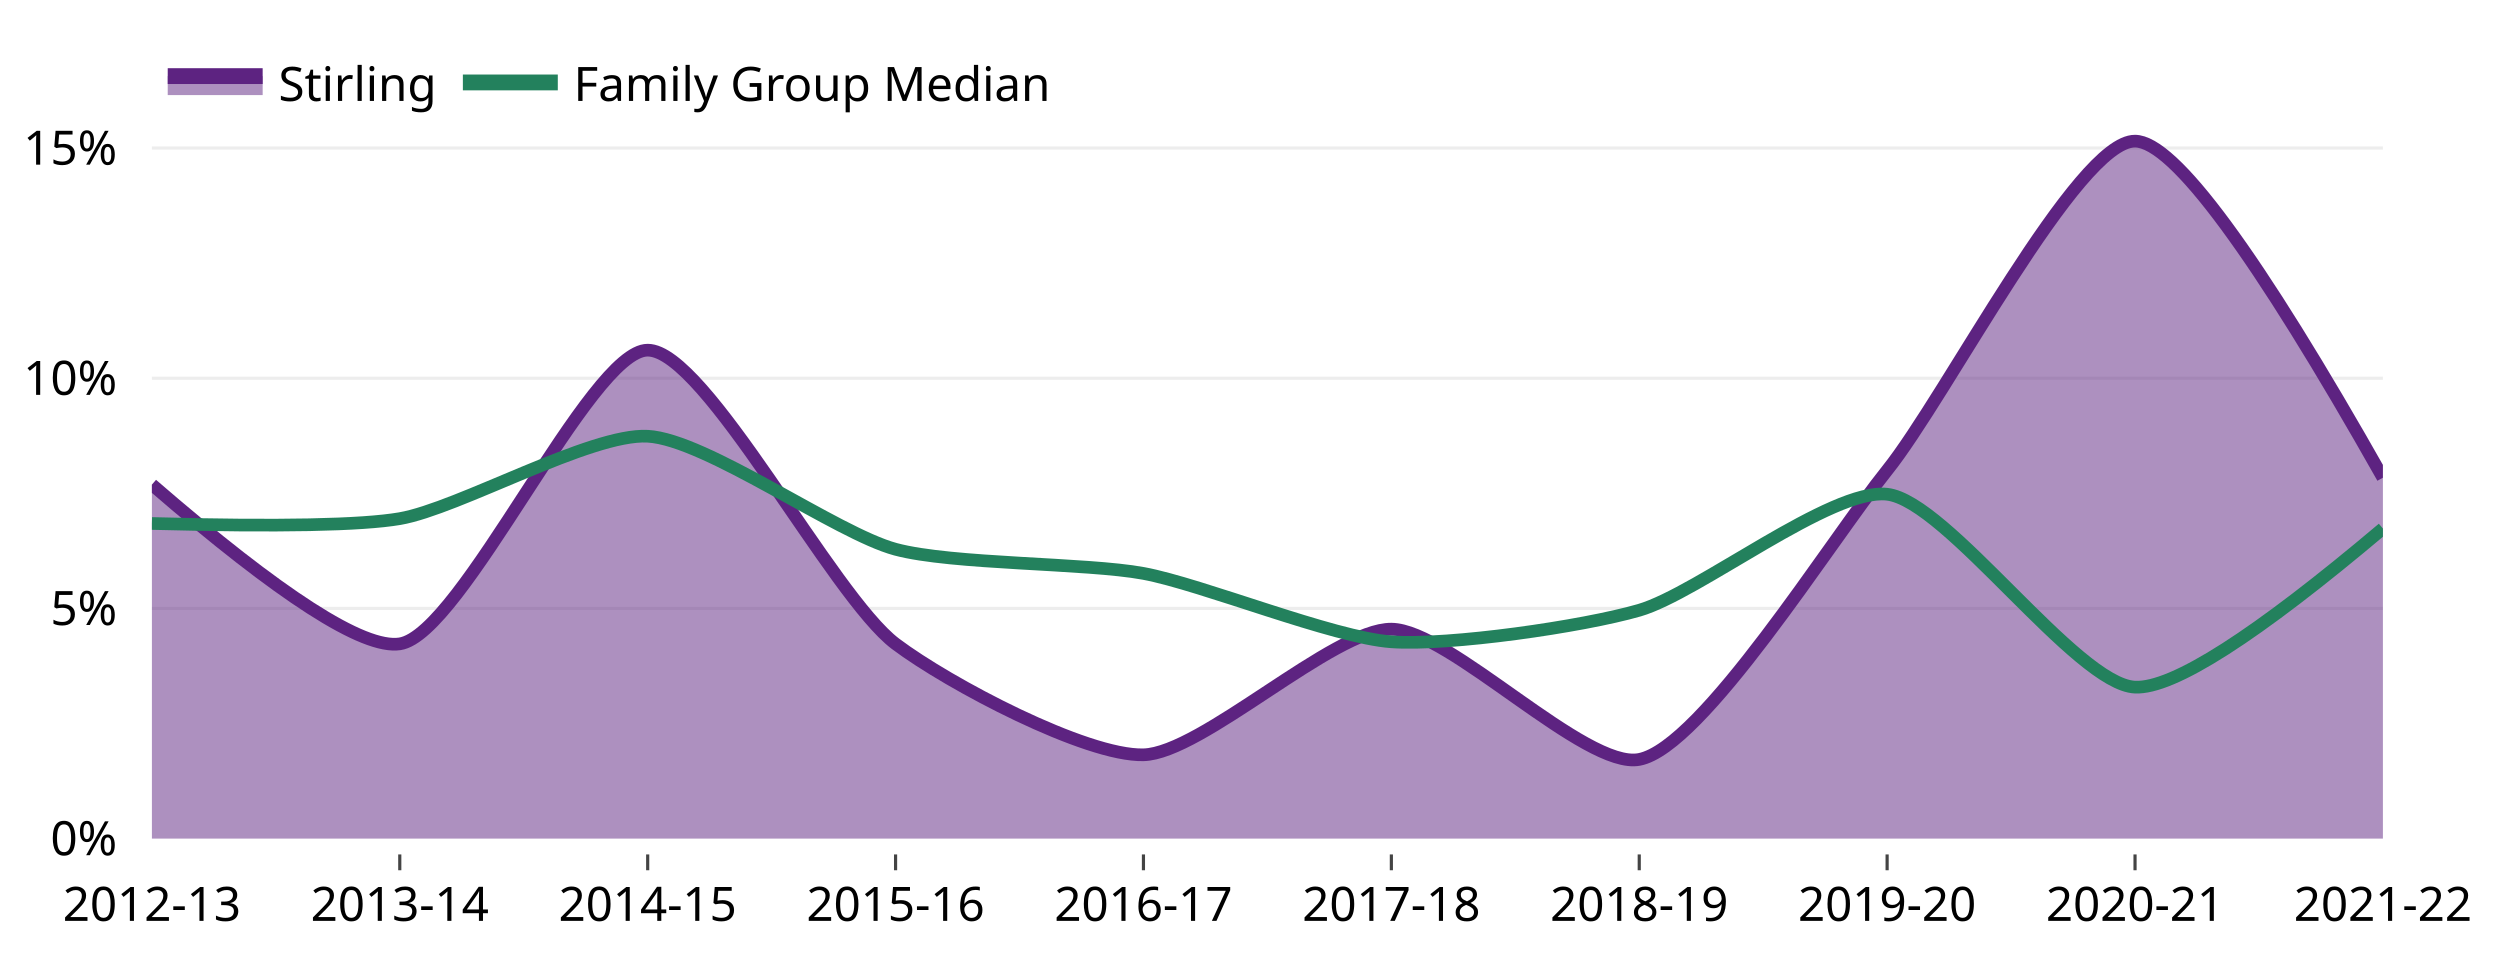
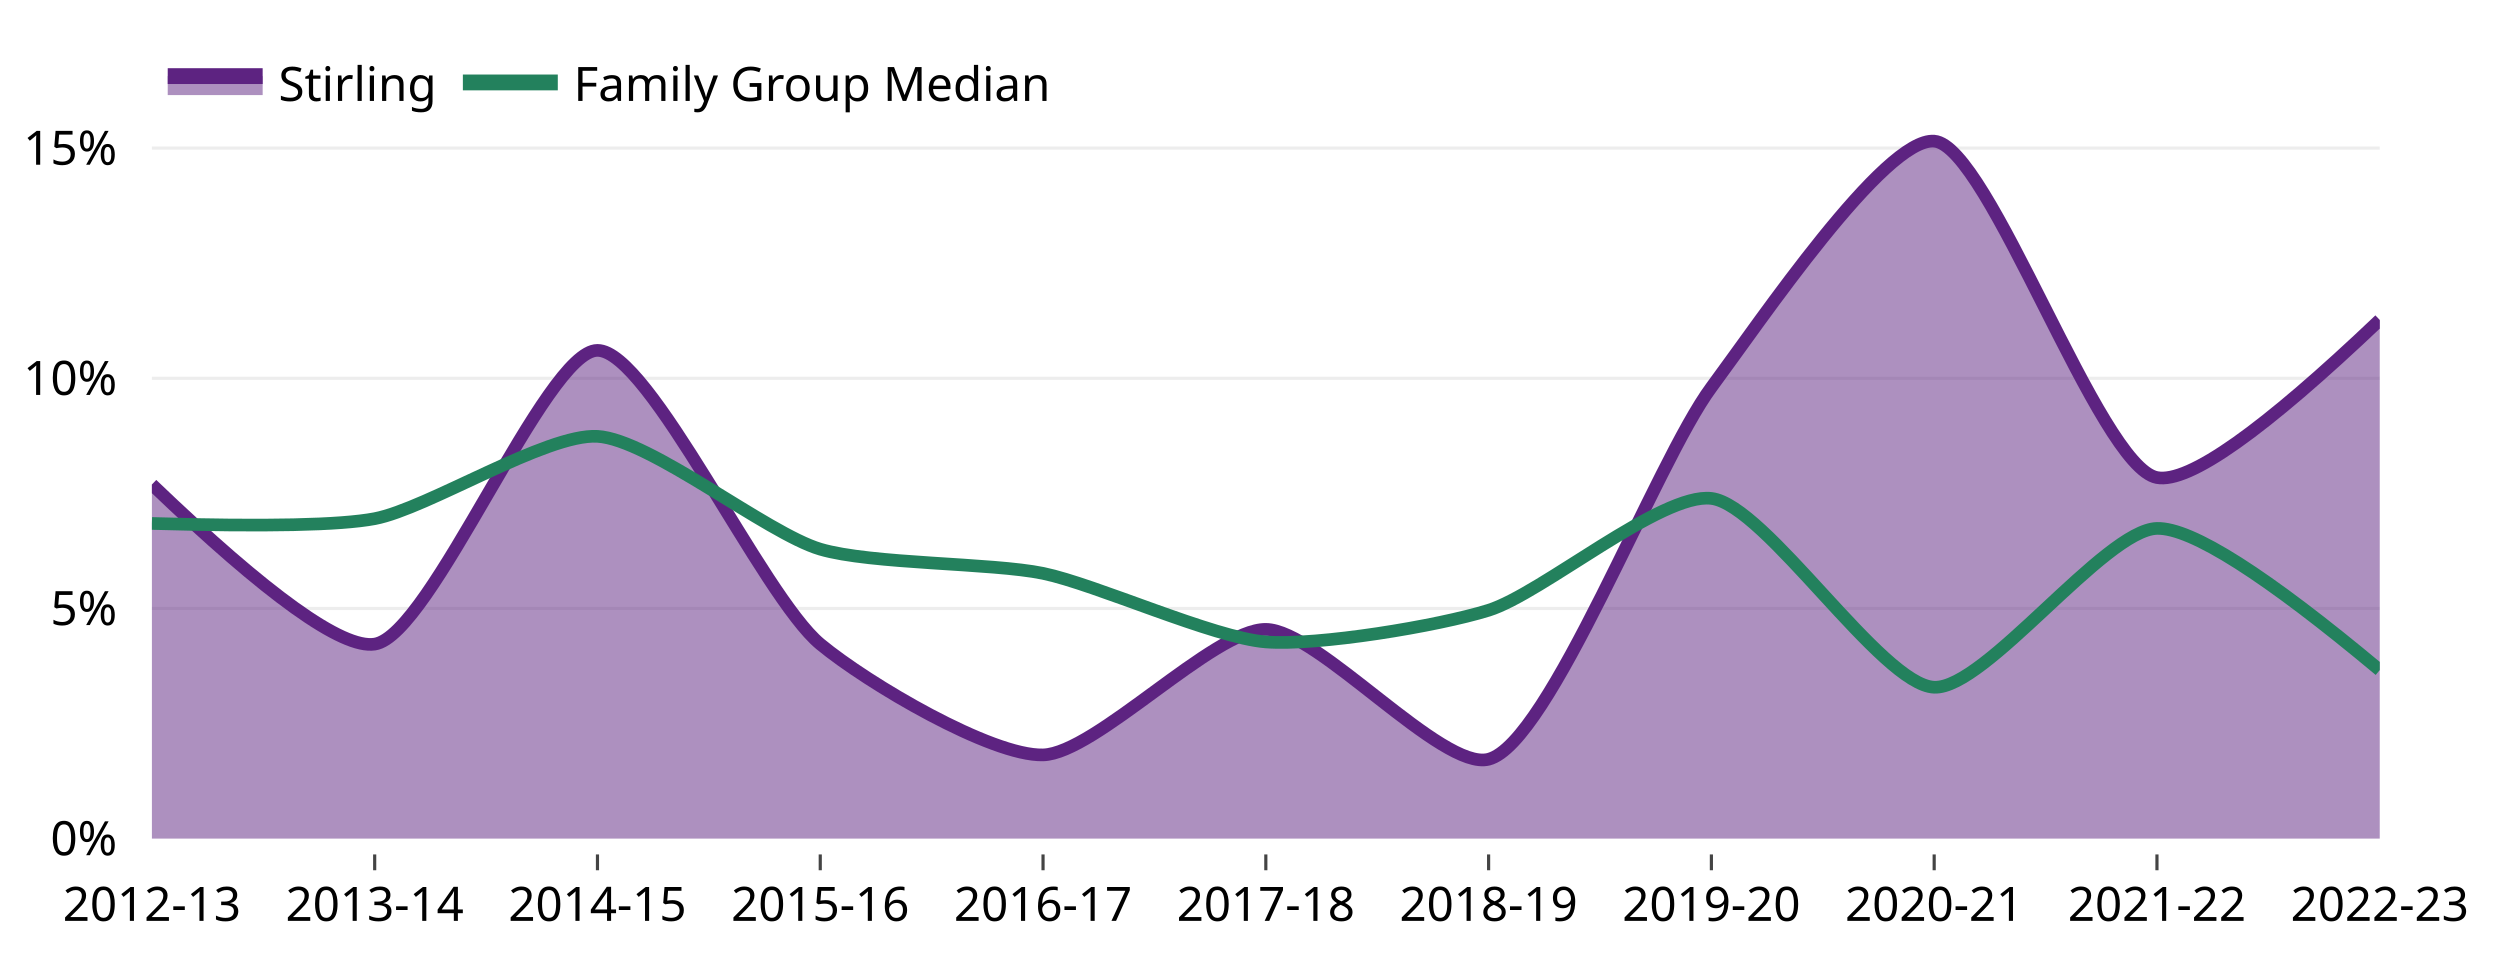
<svg xmlns="http://www.w3.org/2000/svg" class="main-svg" width="790" height="305" style="" viewBox="0 0 790 305">
  <rect x="0" y="0" width="790" height="305" style="fill: rgb(255, 255, 255); fill-opacity: 1;" />
-   <defs id="defs-7b23af">
+   <defs id="defs-f4bb25">
    <g class="clips">
-       <clipPath id="clip7b23afxyplot" class="plotclip">
-         <rect width="705" height="232" />
-       </clipPath>
-       <clipPath class="axesclip" id="clip7b23afx">
-         <rect x="48" y="0" width="705" height="305" />
-       </clipPath>
-       <clipPath class="axesclip" id="clip7b23afy">
+       <clipPath id="clipf4bb25xyplot" class="plotclip">
+         <rect width="704" height="232" />
+       </clipPath>
+       <clipPath class="axesclip" id="clipf4bb25x">
+         <rect x="48" y="0" width="704" height="305" />
+       </clipPath>
+       <clipPath class="axesclip" id="clipf4bb25y">
        <rect x="0" y="33" width="790" height="232" />
      </clipPath>
-       <clipPath class="axesclip" id="clip7b23afxy">
-         <rect x="48" y="33" width="705" height="232" />
+       <clipPath class="axesclip" id="clipf4bb25xy">
+         <rect x="48" y="33" width="704" height="232" />
      </clipPath>
    </g>
    <g class="gradients" />
    <g class="patterns" />
  </defs>
  <g class="bglayer">
-     <rect class="bg" x="38" y="23" width="725" height="252" style="fill: rgb(0, 0, 0); fill-opacity: 0; stroke-width: 0;" />
+     <rect class="bg" x="38" y="23" width="724" height="252" style="fill: rgb(0, 0, 0); fill-opacity: 0; stroke-width: 0;" />
  </g>
  <g class="layer-below">
    <g class="imagelayer" />
    <g class="shapelayer" />
  </g>
  <g class="cartesianlayer">
    <g class="subplot xy">
      <g class="layer-subplot">
        <g class="shapelayer" />
        <g class="imagelayer" />
      </g>
      <g class="minor-gridlayer">
        <g class="x" />
        <g class="y" />
      </g>
      <g class="gridlayer">
        <g class="x">
-           <path class="xgrid crisp" transform="translate(126.33,0)" d="M0,33v232" style="stroke: rgb(255, 255, 255); stroke-opacity: 1; stroke-width: 1px;" />
-           <path class="xgrid crisp" transform="translate(204.67,0)" d="M0,33v232" style="stroke: rgb(255, 255, 255); stroke-opacity: 1; stroke-width: 1px;" />
-           <path class="xgrid crisp" transform="translate(283,0)" d="M0,33v232" style="stroke: rgb(255, 255, 255); stroke-opacity: 1; stroke-width: 1px;" />
-           <path class="xgrid crisp" transform="translate(361.33,0)" d="M0,33v232" style="stroke: rgb(255, 255, 255); stroke-opacity: 1; stroke-width: 1px;" />
-           <path class="xgrid crisp" transform="translate(439.67,0)" d="M0,33v232" style="stroke: rgb(255, 255, 255); stroke-opacity: 1; stroke-width: 1px;" />
-           <path class="xgrid crisp" transform="translate(518,0)" d="M0,33v232" style="stroke: rgb(255, 255, 255); stroke-opacity: 1; stroke-width: 1px;" />
-           <path class="xgrid crisp" transform="translate(596.33,0)" d="M0,33v232" style="stroke: rgb(255, 255, 255); stroke-opacity: 1; stroke-width: 1px;" />
-           <path class="xgrid crisp" transform="translate(674.67,0)" d="M0,33v232" style="stroke: rgb(255, 255, 255); stroke-opacity: 1; stroke-width: 1px;" />
+           <path class="xgrid crisp" transform="translate(118.4,0)" d="M0,33v232" style="stroke: rgb(255, 255, 255); stroke-opacity: 1; stroke-width: 1px;" />
+           <path class="xgrid crisp" transform="translate(188.8,0)" d="M0,33v232" style="stroke: rgb(255, 255, 255); stroke-opacity: 1; stroke-width: 1px;" />
+           <path class="xgrid crisp" transform="translate(259.2,0)" d="M0,33v232" style="stroke: rgb(255, 255, 255); stroke-opacity: 1; stroke-width: 1px;" />
+           <path class="xgrid crisp" transform="translate(329.6,0)" d="M0,33v232" style="stroke: rgb(255, 255, 255); stroke-opacity: 1; stroke-width: 1px;" />
+           <path class="xgrid crisp" transform="translate(400,0)" d="M0,33v232" style="stroke: rgb(255, 255, 255); stroke-opacity: 1; stroke-width: 1px;" />
+           <path class="xgrid crisp" transform="translate(470.4,0)" d="M0,33v232" style="stroke: rgb(255, 255, 255); stroke-opacity: 1; stroke-width: 1px;" />
+           <path class="xgrid crisp" transform="translate(540.8,0)" d="M0,33v232" style="stroke: rgb(255, 255, 255); stroke-opacity: 1; stroke-width: 1px;" />
+           <path class="xgrid crisp" transform="translate(611.2,0)" d="M0,33v232" style="stroke: rgb(255, 255, 255); stroke-opacity: 1; stroke-width: 1px;" />
+           <path class="xgrid crisp" transform="translate(681.6,0)" d="M0,33v232" style="stroke: rgb(255, 255, 255); stroke-opacity: 1; stroke-width: 1px;" />
        </g>
        <g class="y">
-           <path class="ygrid crisp" transform="translate(0,192.26)" d="M48,0h705" style="stroke: rgb(237, 237, 237); stroke-opacity: 1; stroke-width: 1px;" />
-           <path class="ygrid crisp" transform="translate(0,119.52)" d="M48,0h705" style="stroke: rgb(237, 237, 237); stroke-opacity: 1; stroke-width: 1px;" />
-           <path class="ygrid crisp" transform="translate(0,46.78)" d="M48,0h705" style="stroke: rgb(237, 237, 237); stroke-opacity: 1; stroke-width: 1px;" />
+           <path class="ygrid crisp" transform="translate(0,192.27)" d="M48,0h704" style="stroke: rgb(237, 237, 237); stroke-opacity: 1; stroke-width: 1px;" />
+           <path class="ygrid crisp" transform="translate(0,119.54)" d="M48,0h704" style="stroke: rgb(237, 237, 237); stroke-opacity: 1; stroke-width: 1px;" />
+           <path class="ygrid crisp" transform="translate(0,46.8)" d="M48,0h704" style="stroke: rgb(237, 237, 237); stroke-opacity: 1; stroke-width: 1px;" />
        </g>
      </g>
      <g class="zerolinelayer">
-         <path class="yzl zl crisp" transform="translate(0,265)" d="M48,0h705" style="stroke: rgb(255, 255, 255); stroke-opacity: 1; stroke-width: 2px;" />
+         <path class="yzl zl crisp" transform="translate(0,265)" d="M48,0h704" style="stroke: rgb(255, 255, 255); stroke-opacity: 1; stroke-width: 2px;" />
      </g>
      <path class="xlines-below" />
      <path class="ylines-below" />
      <g class="overlines-below" />
      <g class="xaxislayer-below" />
      <g class="yaxislayer-below" />
      <g class="overaxes-below" />
-       <g class="plot" transform="translate(48,33)" clip-path="url(#clip7b23afxyplot)">
+       <g class="plot" transform="translate(48,33)" clip-path="url(#clipf4bb25xyplot)">
        <g class="scatterlayer mlayer">
-           <g class="trace scatter trace083d9e" style="stroke-miterlimit: 2;">
+           <g class="trace scatter trace10cefc" style="stroke-miterlimit: 2;">
            <g class="fills">
              <g>
-                 <path class="js-fill" d="M705,232L0,232L0,120.13Q61.11,173.05 78.33,170.46C97.99,167.5 138.39,77.65 156.67,77.65C174.95,77.65 214.84,155.28 235,170.46C251.95,183.22 295.16,205.96 313.33,205.52C331.72,205.08 373.43,165.68 391.67,165.81C409.98,165.95 452.93,210.25 470,206.98C489.91,203.17 530.4,137.93 548.33,115.62C566.98,92.42 608.46,11.5 626.67,11.6Q645.01,11.7 705,117.94" style="fill: rgb(93, 35, 129); fill-opacity: 0.5; stroke-width: 0;" />
+                 <path class="js-fill" d="M704,232L0,232L0,120.1Q55.02,172.87 70.4,170.54C88.24,167.84 124.37,77.72 140.8,77.72C157.23,77.72 192.81,155.31 211.2,170.54C226.3,183.05 265.28,205.97 281.6,205.55C298.14,205.12 335.61,165.76 352,165.88C368.46,166 407.61,210.72 422.4,206.92C441.58,201.99 475.12,113.25 492.8,89.39C508.27,68.51 547.5,10.42 563.2,11.6C580.51,12.91 615.23,114.47 633.6,117.91Q648.71,120.74 704,68.1" style="fill: rgb(93, 35, 129); fill-opacity: 0.5; stroke-width: 0;" />
              </g>
            </g>
            <g class="errorbars" />
            <g class="lines">
-               <path class="js-line" d="M0,120.13Q61.11,173.05 78.33,170.46C97.99,167.5 138.39,77.65 156.67,77.65C174.95,77.65 214.84,155.28 235,170.46C251.95,183.22 295.16,205.96 313.33,205.52C331.72,205.08 373.43,165.68 391.67,165.81C409.98,165.95 452.93,210.25 470,206.98C489.91,203.17 530.4,137.93 548.33,115.62C566.98,92.42 608.46,11.5 626.67,11.6Q645.01,11.7 705,117.94" style="vector-effect: none; fill: none; stroke: rgb(93, 35, 129); stroke-opacity: 1; stroke-width: 4px; opacity: 1;" />
+               <path class="js-line" d="M0,120.1Q55.02,172.87 70.4,170.54C88.24,167.84 124.37,77.72 140.8,77.72C157.23,77.72 192.81,155.31 211.2,170.54C226.3,183.05 265.28,205.97 281.6,205.55C298.14,205.12 335.61,165.76 352,165.88C368.46,166 407.61,210.72 422.4,206.92C441.58,201.99 475.12,113.25 492.8,89.39C508.27,68.51 547.5,10.42 563.2,11.6C580.51,12.91 615.23,114.47 633.6,117.91Q648.71,120.74 704,68.1" style="vector-effect: none; fill: none; stroke: rgb(93, 35, 129); stroke-opacity: 1; stroke-width: 4px; opacity: 1;" />
            </g>
            <g class="points" />
            <g class="text" />
          </g>
-           <g class="trace scatter trace3dcf9f" style="stroke-miterlimit: 2; opacity: 1;">
+           <g class="trace scatter tracec3c531" style="stroke-miterlimit: 2; opacity: 1;">
            <g class="fills" />
            <g class="errorbars" />
            <g class="lines">
-               <path class="js-line" d="M0,132.42Q60.28,133.99 78.33,130.89C96.85,127.71 138.58,103.88 156.67,104.85C175.14,105.84 216.29,135.54 235,140.57C252.89,145.38 295.2,144.84 313.33,148.2C331.76,151.61 373.26,168.5 391.67,169.81C409.82,171.11 452.12,165.02 470,159.84C488.71,154.42 530.64,121.19 548.33,123.18C567.28,125.31 608.08,183.28 626.67,184.14Q644.66,184.97 705,134.02" style="vector-effect: none; fill: none; stroke: rgb(35, 129, 93); stroke-opacity: 1; stroke-width: 4px; opacity: 1;" />
+               <path class="js-line" d="M0,132.41Q54.23,133.97 70.4,130.9C87.1,127.73 124.57,103.96 140.8,104.89C157.44,105.85 194.3,135.53 211.2,140.54C227.21,145.29 265.33,144.83 281.6,148.18C298.19,151.6 335.43,168.54 352,169.85C368.28,171.13 406.37,164.85 422.4,159.84C439.27,154.56 476.97,122.61 492.8,124.5C509.93,126.55 546.5,183.47 563.2,184.17C579.37,184.85 617.02,134.42 633.6,133.98Q649.88,133.55 704,178.75" style="vector-effect: none; fill: none; stroke: rgb(35, 129, 93); stroke-opacity: 1; stroke-width: 4px; opacity: 1;" />
            </g>
            <g class="points" />
            <g class="text" />
          </g>
        </g>
      </g>
      <g class="overplot" />
      <path class="xlines-above crisp" d="" style="fill: none; stroke-width: 1px; stroke: rgb(0, 0, 0); stroke-opacity: 0;" />
      <path class="ylines-above crisp" d="M0,0" style="fill: none;" />
      <g class="overlines-above" />
      <g class="xaxislayer-above">
-         <path class="xtick ticks crisp" d="M0,275v-5" transform="translate(126.33,0)" style="stroke: rgb(68, 68, 68); stroke-opacity: 1; stroke-width: 1px;" />
-         <path class="xtick ticks crisp" d="M0,275v-5" transform="translate(204.67,0)" style="stroke: rgb(68, 68, 68); stroke-opacity: 1; stroke-width: 1px;" />
-         <path class="xtick ticks crisp" d="M0,275v-5" transform="translate(283,0)" style="stroke: rgb(68, 68, 68); stroke-opacity: 1; stroke-width: 1px;" />
-         <path class="xtick ticks crisp" d="M0,275v-5" transform="translate(361.33,0)" style="stroke: rgb(68, 68, 68); stroke-opacity: 1; stroke-width: 1px;" />
-         <path class="xtick ticks crisp" d="M0,275v-5" transform="translate(439.67,0)" style="stroke: rgb(68, 68, 68); stroke-opacity: 1; stroke-width: 1px;" />
-         <path class="xtick ticks crisp" d="M0,275v-5" transform="translate(518,0)" style="stroke: rgb(68, 68, 68); stroke-opacity: 1; stroke-width: 1px;" />
-         <path class="xtick ticks crisp" d="M0,275v-5" transform="translate(596.33,0)" style="stroke: rgb(68, 68, 68); stroke-opacity: 1; stroke-width: 1px;" />
-         <path class="xtick ticks crisp" d="M0,275v-5" transform="translate(674.67,0)" style="stroke: rgb(68, 68, 68); stroke-opacity: 1; stroke-width: 1px;" />
+         <path class="xtick ticks crisp" d="M0,275v-5" transform="translate(118.4,0)" style="stroke: rgb(68, 68, 68); stroke-opacity: 1; stroke-width: 1px;" />
+         <path class="xtick ticks crisp" d="M0,275v-5" transform="translate(188.8,0)" style="stroke: rgb(68, 68, 68); stroke-opacity: 1; stroke-width: 1px;" />
+         <path class="xtick ticks crisp" d="M0,275v-5" transform="translate(259.2,0)" style="stroke: rgb(68, 68, 68); stroke-opacity: 1; stroke-width: 1px;" />
+         <path class="xtick ticks crisp" d="M0,275v-5" transform="translate(329.6,0)" style="stroke: rgb(68, 68, 68); stroke-opacity: 1; stroke-width: 1px;" />
+         <path class="xtick ticks crisp" d="M0,275v-5" transform="translate(400,0)" style="stroke: rgb(68, 68, 68); stroke-opacity: 1; stroke-width: 1px;" />
+         <path class="xtick ticks crisp" d="M0,275v-5" transform="translate(470.4,0)" style="stroke: rgb(68, 68, 68); stroke-opacity: 1; stroke-width: 1px;" />
+         <path class="xtick ticks crisp" d="M0,275v-5" transform="translate(540.8,0)" style="stroke: rgb(68, 68, 68); stroke-opacity: 1; stroke-width: 1px;" />
+         <path class="xtick ticks crisp" d="M0,275v-5" transform="translate(611.2,0)" style="stroke: rgb(68, 68, 68); stroke-opacity: 1; stroke-width: 1px;" />
+         <path class="xtick ticks crisp" d="M0,275v-5" transform="translate(681.6,0)" style="stroke: rgb(68, 68, 68); stroke-opacity: 1; stroke-width: 1px;" />
        <g class="xtick">
          <text text-anchor="middle" x="0" y="291" transform="translate(48,0)" style="font-family: 'Segoe UI Semibold'; font-size: 15px; fill: rgb(0, 0, 0); fill-opacity: 1; white-space: pre; opacity: 1;">2012-13</text>
        </g>
        <g class="xtick">
-           <text text-anchor="middle" x="0" y="291" transform="translate(126.33,0)" style="font-family: 'Segoe UI Semibold'; font-size: 15px; fill: rgb(0, 0, 0); fill-opacity: 1; white-space: pre; opacity: 1;">2013-14</text>
-         </g>
-         <g class="xtick">
-           <text text-anchor="middle" x="0" y="291" transform="translate(204.67,0)" style="font-family: 'Segoe UI Semibold'; font-size: 15px; fill: rgb(0, 0, 0); fill-opacity: 1; white-space: pre; opacity: 1;">2014-15</text>
-         </g>
-         <g class="xtick">
-           <text text-anchor="middle" x="0" y="291" transform="translate(283,0)" style="font-family: 'Segoe UI Semibold'; font-size: 15px; fill: rgb(0, 0, 0); fill-opacity: 1; white-space: pre; opacity: 1;">2015-16</text>
-         </g>
-         <g class="xtick">
-           <text text-anchor="middle" x="0" y="291" transform="translate(361.33,0)" style="font-family: 'Segoe UI Semibold'; font-size: 15px; fill: rgb(0, 0, 0); fill-opacity: 1; white-space: pre; opacity: 1;">2016-17</text>
-         </g>
-         <g class="xtick">
-           <text text-anchor="middle" x="0" y="291" transform="translate(439.67,0)" style="font-family: 'Segoe UI Semibold'; font-size: 15px; fill: rgb(0, 0, 0); fill-opacity: 1; white-space: pre; opacity: 1;">2017-18</text>
-         </g>
-         <g class="xtick">
-           <text text-anchor="middle" x="0" y="291" transform="translate(518,0)" style="font-family: 'Segoe UI Semibold'; font-size: 15px; fill: rgb(0, 0, 0); fill-opacity: 1; white-space: pre; opacity: 1;">2018-19</text>
-         </g>
-         <g class="xtick">
-           <text text-anchor="middle" x="0" y="291" transform="translate(596.33,0)" style="font-family: 'Segoe UI Semibold'; font-size: 15px; fill: rgb(0, 0, 0); fill-opacity: 1; white-space: pre; opacity: 1;">2019-20</text>
-         </g>
-         <g class="xtick">
-           <text text-anchor="middle" x="0" y="291" transform="translate(674.67,0)" style="font-family: 'Segoe UI Semibold'; font-size: 15px; fill: rgb(0, 0, 0); fill-opacity: 1; white-space: pre; opacity: 1;">2020-21</text>
-         </g>
-         <g class="xtick">
-           <text text-anchor="middle" x="0" y="291" transform="translate(753,0)" style="font-family: 'Segoe UI Semibold'; font-size: 15px; fill: rgb(0, 0, 0); fill-opacity: 1; white-space: pre; opacity: 1;">2021-22</text>
+           <text text-anchor="middle" x="0" y="291" transform="translate(118.4,0)" style="font-family: 'Segoe UI Semibold'; font-size: 15px; fill: rgb(0, 0, 0); fill-opacity: 1; white-space: pre; opacity: 1;">2013-14</text>
+         </g>
+         <g class="xtick">
+           <text text-anchor="middle" x="0" y="291" transform="translate(188.8,0)" style="font-family: 'Segoe UI Semibold'; font-size: 15px; fill: rgb(0, 0, 0); fill-opacity: 1; white-space: pre; opacity: 1;">2014-15</text>
+         </g>
+         <g class="xtick">
+           <text text-anchor="middle" x="0" y="291" transform="translate(259.2,0)" style="font-family: 'Segoe UI Semibold'; font-size: 15px; fill: rgb(0, 0, 0); fill-opacity: 1; white-space: pre; opacity: 1;">2015-16</text>
+         </g>
+         <g class="xtick">
+           <text text-anchor="middle" x="0" y="291" transform="translate(329.6,0)" style="font-family: 'Segoe UI Semibold'; font-size: 15px; fill: rgb(0, 0, 0); fill-opacity: 1; white-space: pre; opacity: 1;">2016-17</text>
+         </g>
+         <g class="xtick">
+           <text text-anchor="middle" x="0" y="291" transform="translate(400,0)" style="font-family: 'Segoe UI Semibold'; font-size: 15px; fill: rgb(0, 0, 0); fill-opacity: 1; white-space: pre; opacity: 1;">2017-18</text>
+         </g>
+         <g class="xtick">
+           <text text-anchor="middle" x="0" y="291" transform="translate(470.4,0)" style="font-family: 'Segoe UI Semibold'; font-size: 15px; fill: rgb(0, 0, 0); fill-opacity: 1; white-space: pre; opacity: 1;">2018-19</text>
+         </g>
+         <g class="xtick">
+           <text text-anchor="middle" x="0" y="291" transform="translate(540.8,0)" style="font-family: 'Segoe UI Semibold'; font-size: 15px; fill: rgb(0, 0, 0); fill-opacity: 1; white-space: pre; opacity: 1;">2019-20</text>
+         </g>
+         <g class="xtick">
+           <text text-anchor="middle" x="0" y="291" transform="translate(611.2,0)" style="font-family: 'Segoe UI Semibold'; font-size: 15px; fill: rgb(0, 0, 0); fill-opacity: 1; white-space: pre; opacity: 1;">2020-21</text>
+         </g>
+         <g class="xtick">
+           <text text-anchor="middle" x="0" y="291" transform="translate(681.6,0)" style="font-family: 'Segoe UI Semibold'; font-size: 15px; fill: rgb(0, 0, 0); fill-opacity: 1; white-space: pre; opacity: 1;">2021-22</text>
+         </g>
+         <g class="xtick">
+           <text text-anchor="middle" x="0" y="291" transform="translate(752,0)" style="font-family: 'Segoe UI Semibold'; font-size: 15px; fill: rgb(0, 0, 0); fill-opacity: 1; white-space: pre; opacity: 1;">2022-23</text>
        </g>
      </g>
      <g class="yaxislayer-above">
        <g class="ytick">
          <text text-anchor="end" x="37" y="5.25" transform="translate(0,265)" style="font-family: 'Segoe UI Semibold'; font-size: 15px; fill: rgb(0, 0, 0); fill-opacity: 1; white-space: pre; opacity: 1;">0%</text>
        </g>
        <g class="ytick">
-           <text text-anchor="end" x="37" y="5.25" style="font-family: 'Segoe UI Semibold'; font-size: 15px; fill: rgb(0, 0, 0); fill-opacity: 1; white-space: pre; opacity: 1;" transform="translate(0,192.26)">5%</text>
-         </g>
-         <g class="ytick">
-           <text text-anchor="end" x="37" y="5.25" style="font-family: 'Segoe UI Semibold'; font-size: 15px; fill: rgb(0, 0, 0); fill-opacity: 1; white-space: pre; opacity: 1;" transform="translate(0,119.52)">10%</text>
-         </g>
-         <g class="ytick">
-           <text text-anchor="end" x="37" y="5.25" style="font-family: 'Segoe UI Semibold'; font-size: 15px; fill: rgb(0, 0, 0); fill-opacity: 1; white-space: pre; opacity: 1;" transform="translate(0,46.78)">15%</text>
+           <text text-anchor="end" x="37" y="5.25" style="font-family: 'Segoe UI Semibold'; font-size: 15px; fill: rgb(0, 0, 0); fill-opacity: 1; white-space: pre; opacity: 1;" transform="translate(0,192.27)">5%</text>
+         </g>
+         <g class="ytick">
+           <text text-anchor="end" x="37" y="5.25" style="font-family: 'Segoe UI Semibold'; font-size: 15px; fill: rgb(0, 0, 0); fill-opacity: 1; white-space: pre; opacity: 1;" transform="translate(0,119.54)">10%</text>
+         </g>
+         <g class="ytick">
+           <text text-anchor="end" x="37" y="5.25" style="font-family: 'Segoe UI Semibold'; font-size: 15px; fill: rgb(0, 0, 0); fill-opacity: 1; white-space: pre; opacity: 1;" transform="translate(0,46.8)">15%</text>
        </g>
      </g>
      <g class="overaxes-above" />
    </g>
  </g>
  <g class="polarlayer" />
  <g class="smithlayer" />
  <g class="ternarylayer" />
  <g class="geolayer" />
  <g class="funnelarealayer" />
  <g class="pielayer" />
  <g class="iciclelayer" />
  <g class="treemaplayer" />
  <g class="sunburstlayer" />
  <g class="glimages" />
-   <defs id="topdefs-7b23af">
+   <defs id="topdefs-f4bb25">
    <g class="clips" />
-     <clipPath id="legend7b23af">
+     <clipPath id="legendf4bb25">
      <rect width="285" height="33" x="0" y="0" />
    </clipPath>
  </defs>
  <g class="layer-above">
    <g class="imagelayer" />
    <g class="shapelayer" />
  </g>
  <g class="infolayer">
    <g class="legend" pointer-events="all" transform="translate(48,9.8)">
      <rect class="bg" shape-rendering="crispEdges" width="285" height="33" x="0" y="0" style="stroke: rgb(68, 68, 68); stroke-opacity: 1; fill: rgb(0, 0, 0); fill-opacity: 0; stroke-width: 0px;" />
-       <g class="scrollbox" transform="" clip-path="url(#legend7b23af)">
+       <g class="scrollbox" transform="" clip-path="url(#legendf4bb25)">
        <g class="groups">
          <g class="traces" transform="translate(0,16.25)" style="opacity: 1;">
            <text class="legendtext" text-anchor="start" x="40" y="5.85" style="font-family: 'Segoe UI Semibold'; font-size: 15px; fill: rgb(0, 0, 0); fill-opacity: 1; white-space: pre;">Stirling</text>
            <g class="layers">
              <g class="legendfill">
                <path class="js-fill" d="M5,-2h30v6h-30z" style="stroke-width: 0; fill: rgb(93, 35, 129); fill-opacity: 0.5;" />
              </g>
              <g class="legendlines">
                <path class="js-line" d="M5,-2h30" style="fill: none; stroke: rgb(93, 35, 129); stroke-opacity: 1; stroke-width: 5px;" />
              </g>
              <g class="legendsymbols">
                <g class="legendpoints" />
              </g>
            </g>
            <rect class="legendtoggle" x="0" y="-11.25" width="90.766" height="22.5" style="fill: rgb(0, 0, 0); fill-opacity: 0;" />
          </g>
          <g class="traces" transform="translate(93.26562,16.25)" style="opacity: 1;">
            <text class="legendtext" text-anchor="start" x="40" y="5.85" style="font-family: 'Segoe UI Semibold'; font-size: 15px; fill: rgb(0, 0, 0); fill-opacity: 1; white-space: pre;">Family Group Median</text>
            <g class="layers" style="opacity: 1;">
              <g class="legendfill" />
              <g class="legendlines">
                <path class="js-line" d="M5,0h30" style="fill: none; stroke: rgb(35, 129, 93); stroke-opacity: 1; stroke-width: 5px;" />
              </g>
              <g class="legendsymbols">
                <g class="legendpoints" />
              </g>
            </g>
            <rect class="legendtoggle" x="0" y="-11.25" width="188.609" height="22.5" style="fill: rgb(0, 0, 0); fill-opacity: 0;" />
          </g>
        </g>
      </g>
      <rect class="scrollbar" rx="20" ry="3" width="0" height="0" x="0" y="0" style="fill: rgb(128, 139, 164); fill-opacity: 1;" />
    </g>
    <g class="g-gtitle" />
    <g class="g-xtitle" />
    <g class="g-ytitle" />
  </g>
</svg>
